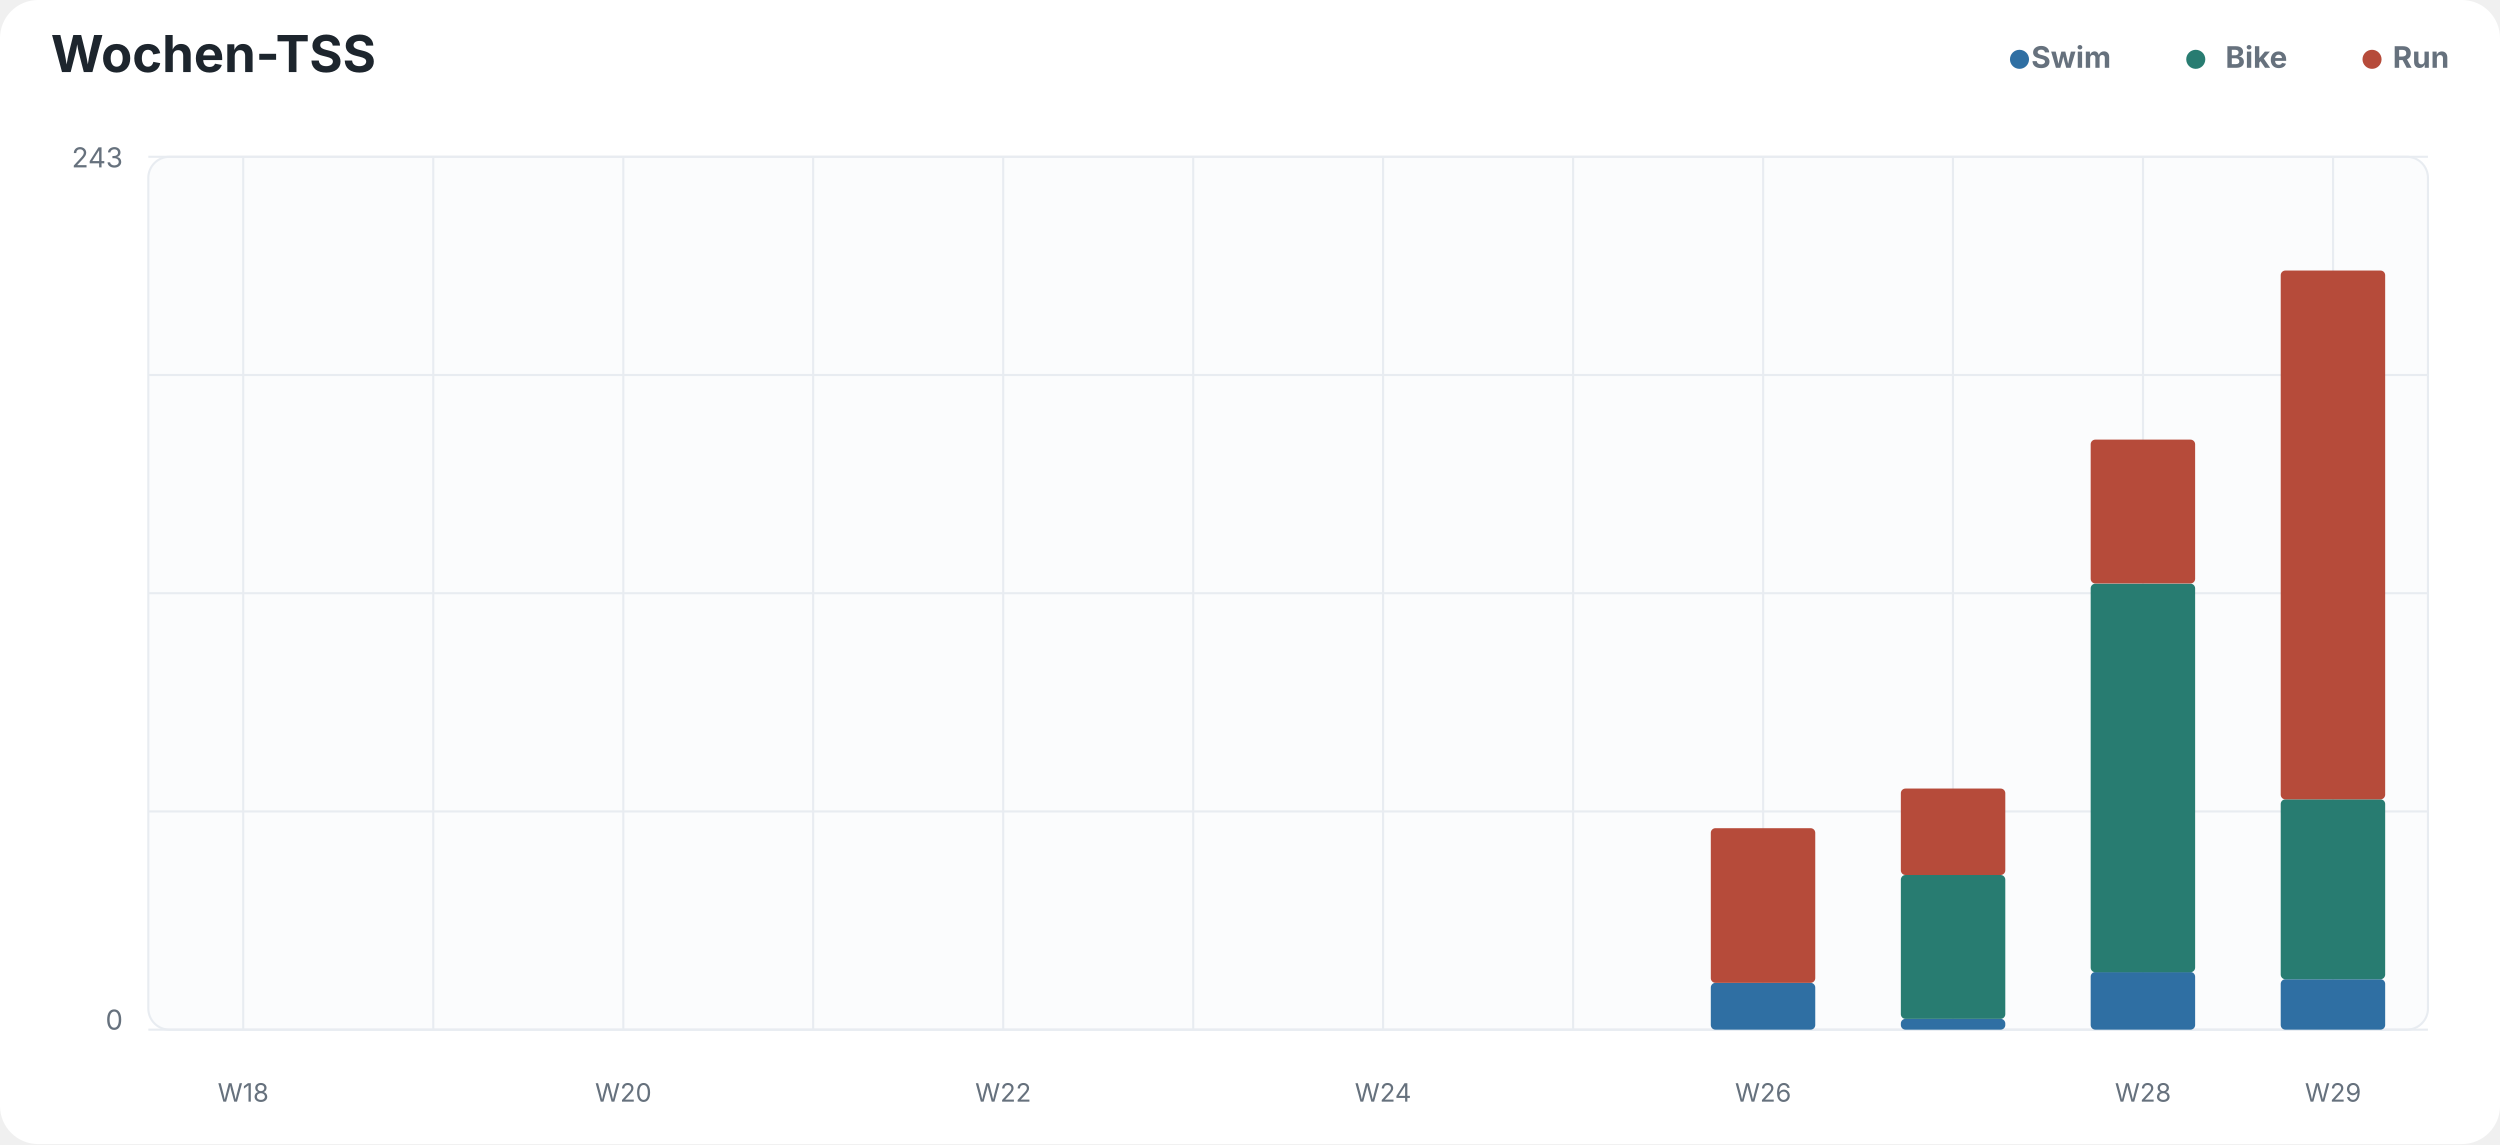
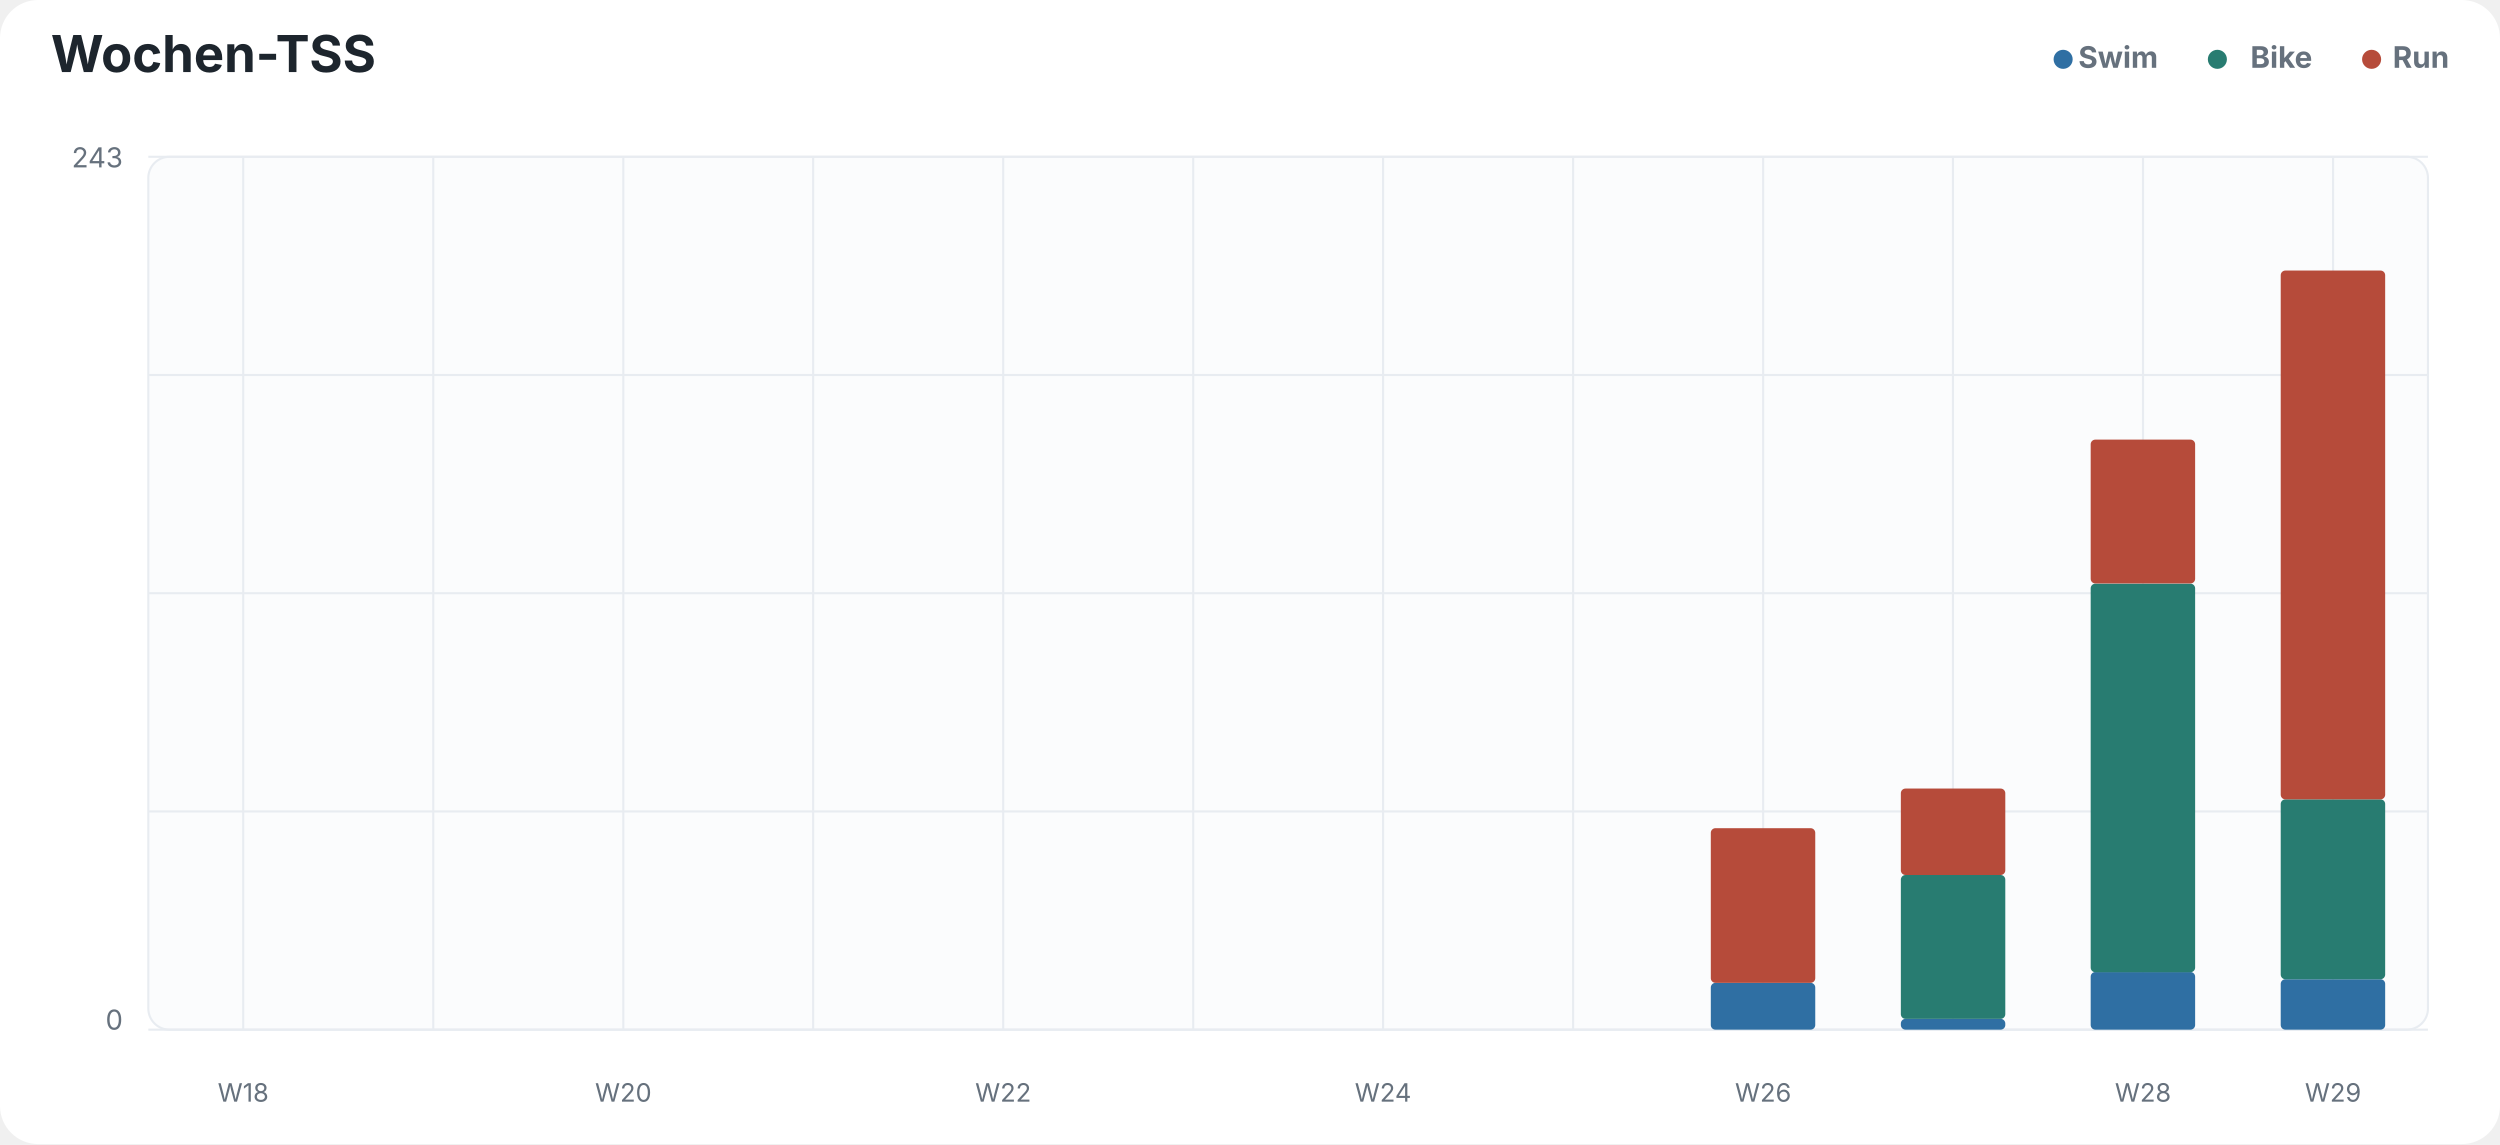
<svg xmlns="http://www.w3.org/2000/svg" viewBox="0 0 1180 540" role="img" aria-label="Wochen-TSS">
  <rect x="0" y="0" width="1180" height="540" rx="18" fill="#ffffff" />
  <rect x="70" y="74" width="1076" height="412" rx="10" fill="#fbfcfd" stroke="#e8ecf1" />
  <text x="24" y="34" fill="#1d252d" font-size="24" font-weight="700" font-family="Inter, system-ui, sans-serif">Wochen-TSS</text>
  <line x1="70" y1="74.0" x2="1146" y2="74.0" stroke="#e8ecf1" stroke-width="1" />
  <line x1="70" y1="177.0" x2="1146" y2="177.0" stroke="#e8ecf1" stroke-width="1" />
  <line x1="70" y1="280.0" x2="1146" y2="280.0" stroke="#e8ecf1" stroke-width="1" />
  <line x1="70" y1="383.0" x2="1146" y2="383.0" stroke="#e8ecf1" stroke-width="1" />
  <line x1="70" y1="486.0" x2="1146" y2="486.0" stroke="#e8ecf1" stroke-width="1" />
  <text x="58" y="79" text-anchor="end" fill="#66717d" font-size="13" font-family="Inter, system-ui, sans-serif">243</text>
  <text x="58" y="486" text-anchor="end" fill="#66717d" font-size="13" font-family="Inter, system-ui, sans-serif">0</text>
  <line x1="114.8" y1="74" x2="114.8" y2="486" stroke="#e8ecf1" stroke-width="1" />
  <text x="114.8" y="520.0" text-anchor="middle" fill="#66717d" font-size="12" font-family="Inter, system-ui, sans-serif">W18</text>
  <line x1="204.5" y1="74" x2="204.5" y2="486" stroke="#e8ecf1" stroke-width="1" />
  <line x1="294.2" y1="74" x2="294.2" y2="486" stroke="#e8ecf1" stroke-width="1" />
  <text x="294.2" y="520.0" text-anchor="middle" fill="#66717d" font-size="12" font-family="Inter, system-ui, sans-serif">W20</text>
  <line x1="383.8" y1="74" x2="383.8" y2="486" stroke="#e8ecf1" stroke-width="1" />
  <line x1="473.5" y1="74" x2="473.5" y2="486" stroke="#e8ecf1" stroke-width="1" />
  <text x="473.5" y="520.0" text-anchor="middle" fill="#66717d" font-size="12" font-family="Inter, system-ui, sans-serif">W22</text>
  <line x1="563.2" y1="74" x2="563.2" y2="486" stroke="#e8ecf1" stroke-width="1" />
  <line x1="652.8" y1="74" x2="652.8" y2="486" stroke="#e8ecf1" stroke-width="1" />
  <text x="652.8" y="520.0" text-anchor="middle" fill="#66717d" font-size="12" font-family="Inter, system-ui, sans-serif">W24</text>
  <line x1="742.5" y1="74" x2="742.5" y2="486" stroke="#e8ecf1" stroke-width="1" />
  <line x1="832.2" y1="74" x2="832.2" y2="486" stroke="#e8ecf1" stroke-width="1" />
  <text x="832.2" y="520.0" text-anchor="middle" fill="#66717d" font-size="12" font-family="Inter, system-ui, sans-serif">W26</text>
  <line x1="921.8" y1="74" x2="921.8" y2="486" stroke="#e8ecf1" stroke-width="1" />
  <line x1="1011.5" y1="74" x2="1011.5" y2="486" stroke="#e8ecf1" stroke-width="1" />
  <text x="1011.5" y="520.0" text-anchor="middle" fill="#66717d" font-size="12" font-family="Inter, system-ui, sans-serif">W28</text>
  <line x1="1101.2" y1="74" x2="1101.2" y2="486" stroke="#e8ecf1" stroke-width="1" />
  <text x="1101.2" y="520.0" text-anchor="middle" fill="#66717d" font-size="12" font-family="Inter, system-ui, sans-serif">W29</text>
  <rect x="807.5" y="463.9" width="49.3" height="22.1" rx="2.2" fill="#2f6fa3" />
  <rect x="807.5" y="390.9" width="49.3" height="73.0" rx="2.2" fill="#b64b3a" />
  <rect x="897.2" y="480.9" width="49.3" height="5.1" rx="2.2" fill="#2f6fa3" />
  <rect x="897.2" y="413.0" width="49.3" height="67.9" rx="2.2" fill="#287c71" />
  <rect x="897.2" y="372.2" width="49.3" height="40.8" rx="2.2" fill="#b64b3a" />
  <rect x="986.8" y="458.8" width="49.3" height="27.2" rx="2.2" fill="#2f6fa3" />
  <rect x="986.8" y="275.5" width="49.3" height="183.4" rx="2.2" fill="#287c71" />
  <rect x="986.8" y="207.5" width="49.3" height="67.9" rx="2.2" fill="#b64b3a" />
  <rect x="1076.5" y="462.2" width="49.3" height="23.8" rx="2.2" fill="#2f6fa3" />
  <rect x="1076.5" y="377.3" width="49.3" height="84.9" rx="2.2" fill="#287c71" />
  <rect x="1076.5" y="127.7" width="49.3" height="249.6" rx="2.2" fill="#b64b3a" />
  <text x="1156" y="32" text-anchor="end" fill="#66717d" font-size="14" font-weight="650" font-family="Inter, system-ui, sans-serif">Run</text>
-   <circle cx="1119.6" cy="28" r="4.5" fill="#b64b3a" />
-   <text x="1079.6" y="32" text-anchor="end" fill="#66717d" font-size="14" font-weight="650" font-family="Inter, system-ui, sans-serif">Bike</text>
-   <circle cx="1036.4" cy="28" r="4.5" fill="#287c71" />
-   <text x="996.4" y="32" text-anchor="end" fill="#66717d" font-size="14" font-weight="650" font-family="Inter, system-ui, sans-serif">Swim</text>
-   <circle cx="953.2" cy="28" r="4.5" fill="#2f6fa3" />
+   <circle cx="1119.4" cy="28" r="4.5" fill="#b64b3a" />
+   <text x="1091.4" y="32" text-anchor="end" fill="#66717d" font-size="14" font-weight="650" font-family="Inter, system-ui, sans-serif">Bike</text>
+   <circle cx="1046.6" cy="28" r="4.5" fill="#287c71" />
+   <text x="1018.6" y="32" text-anchor="end" fill="#66717d" font-size="14" font-weight="650" font-family="Inter, system-ui, sans-serif">Swim</text>
+   <circle cx="973.8" cy="28" r="4.5" fill="#2f6fa3" />
</svg>
